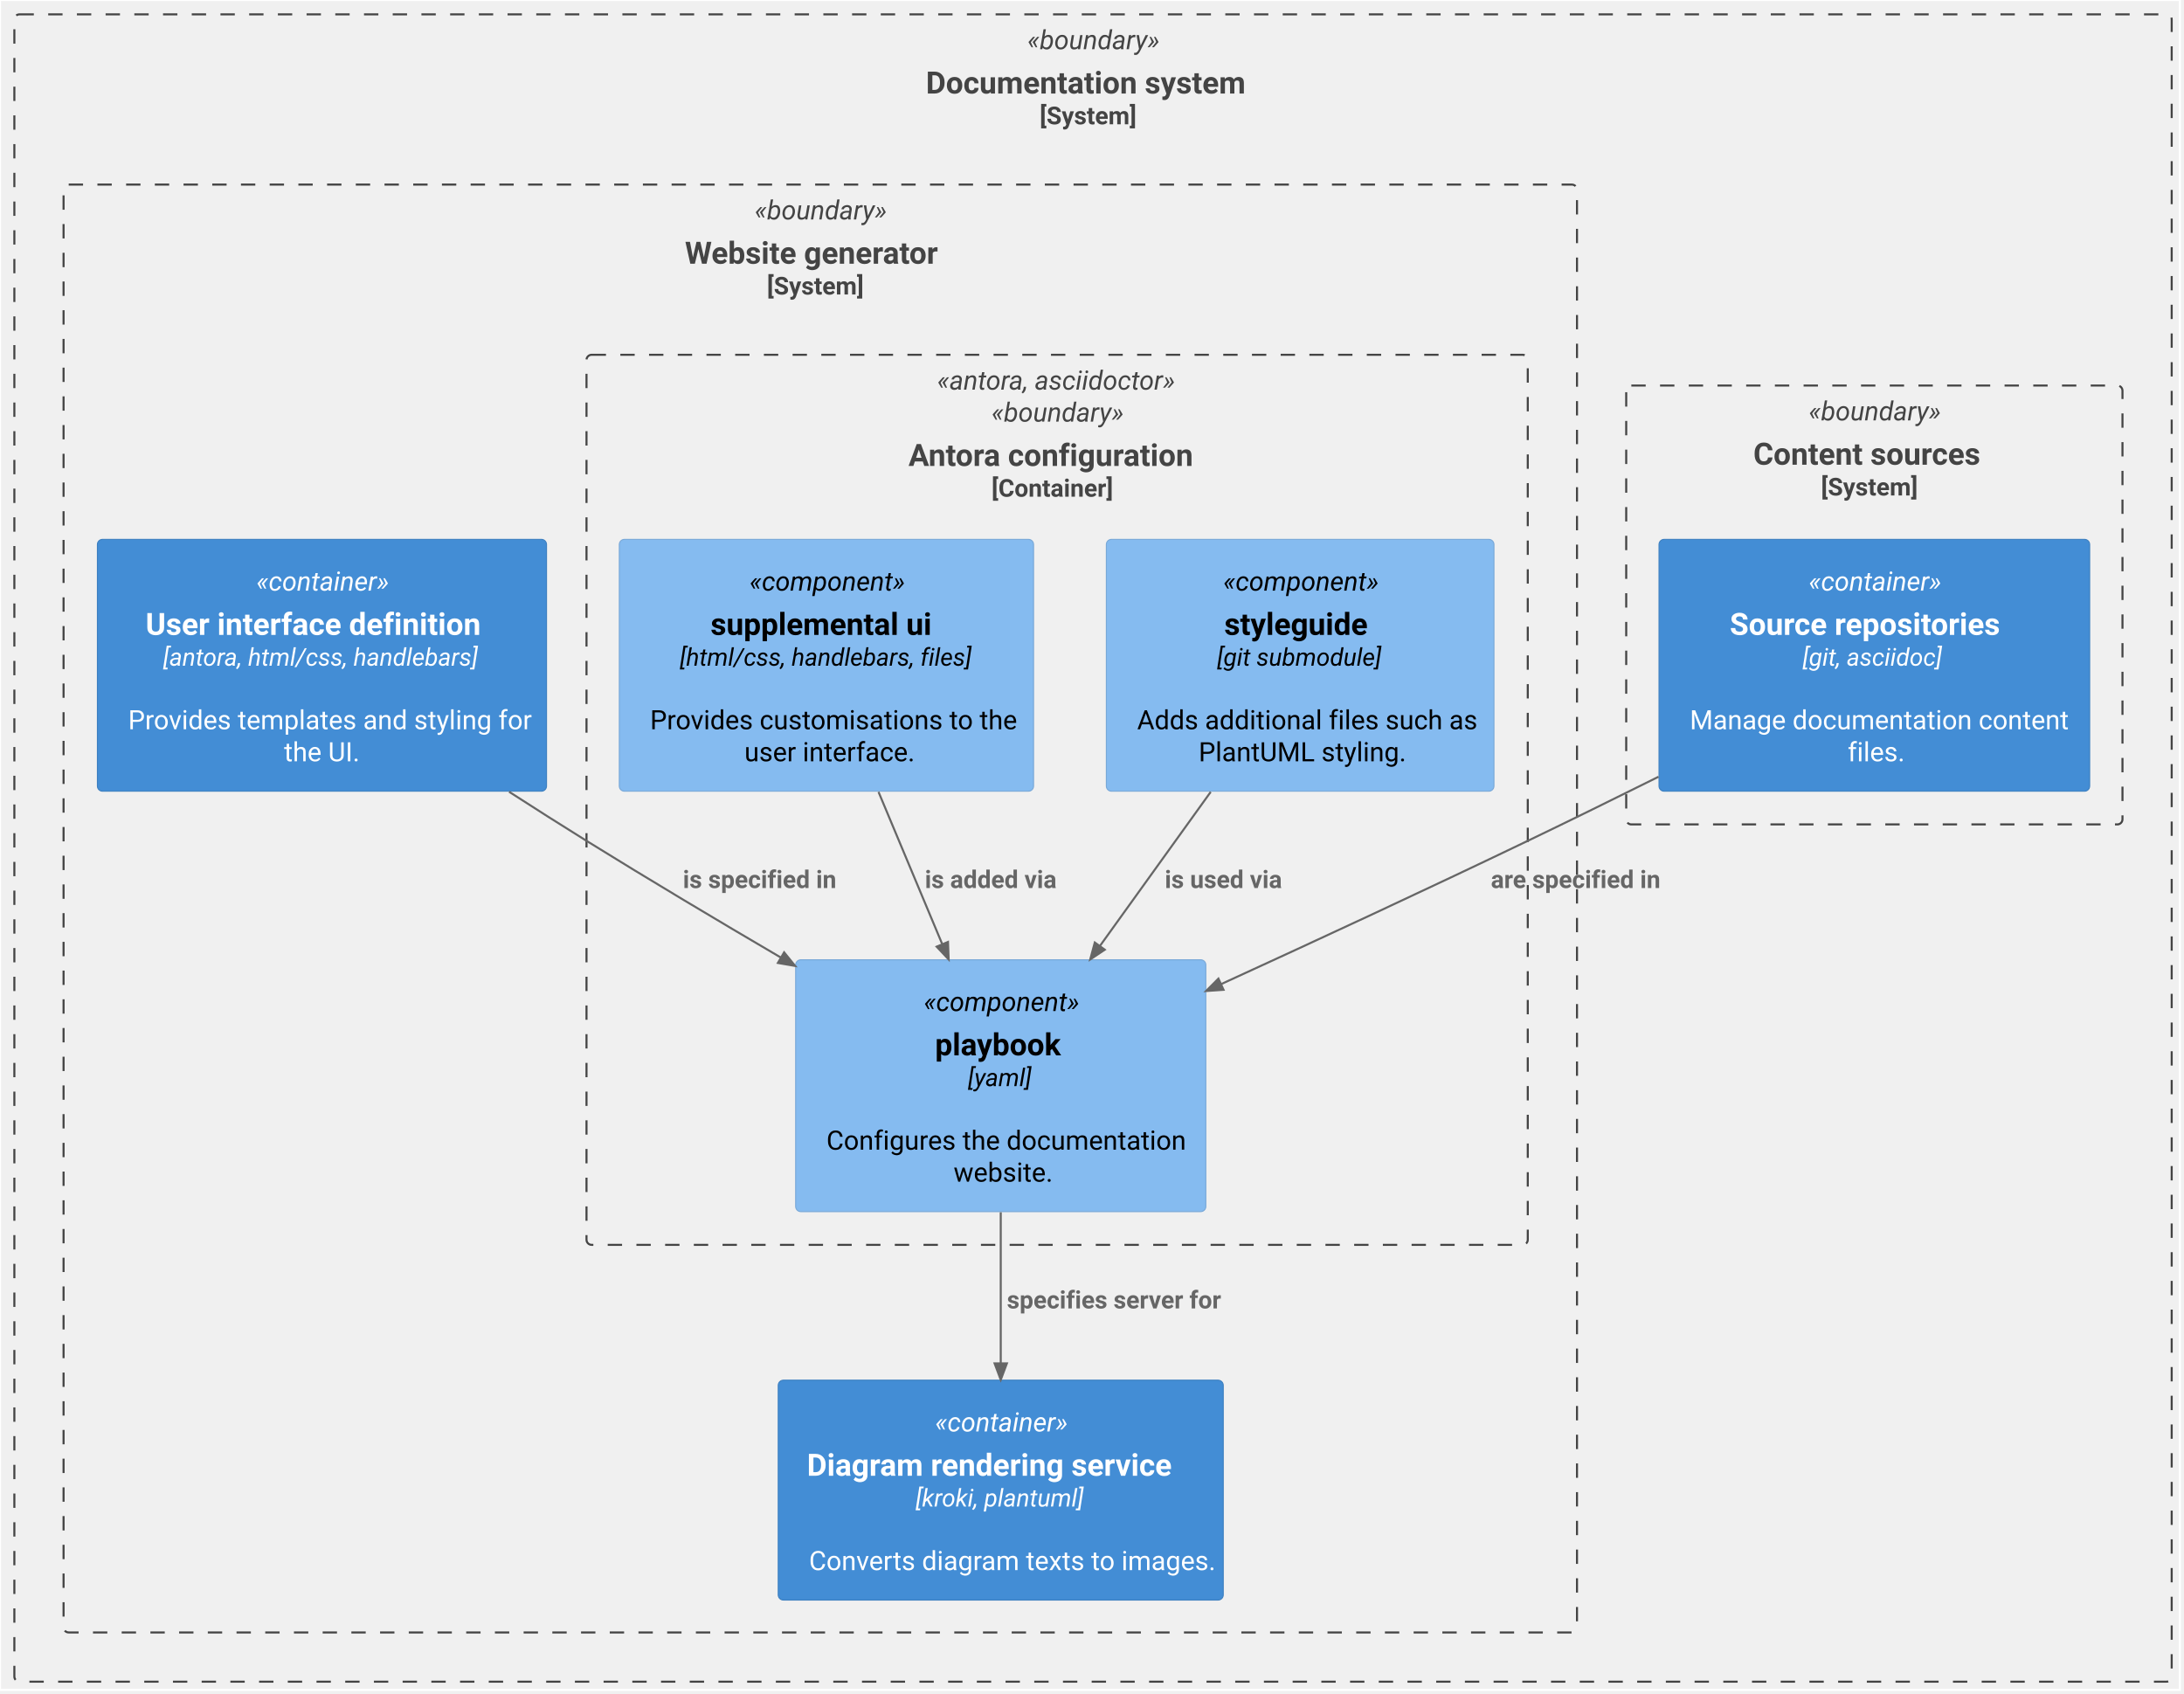
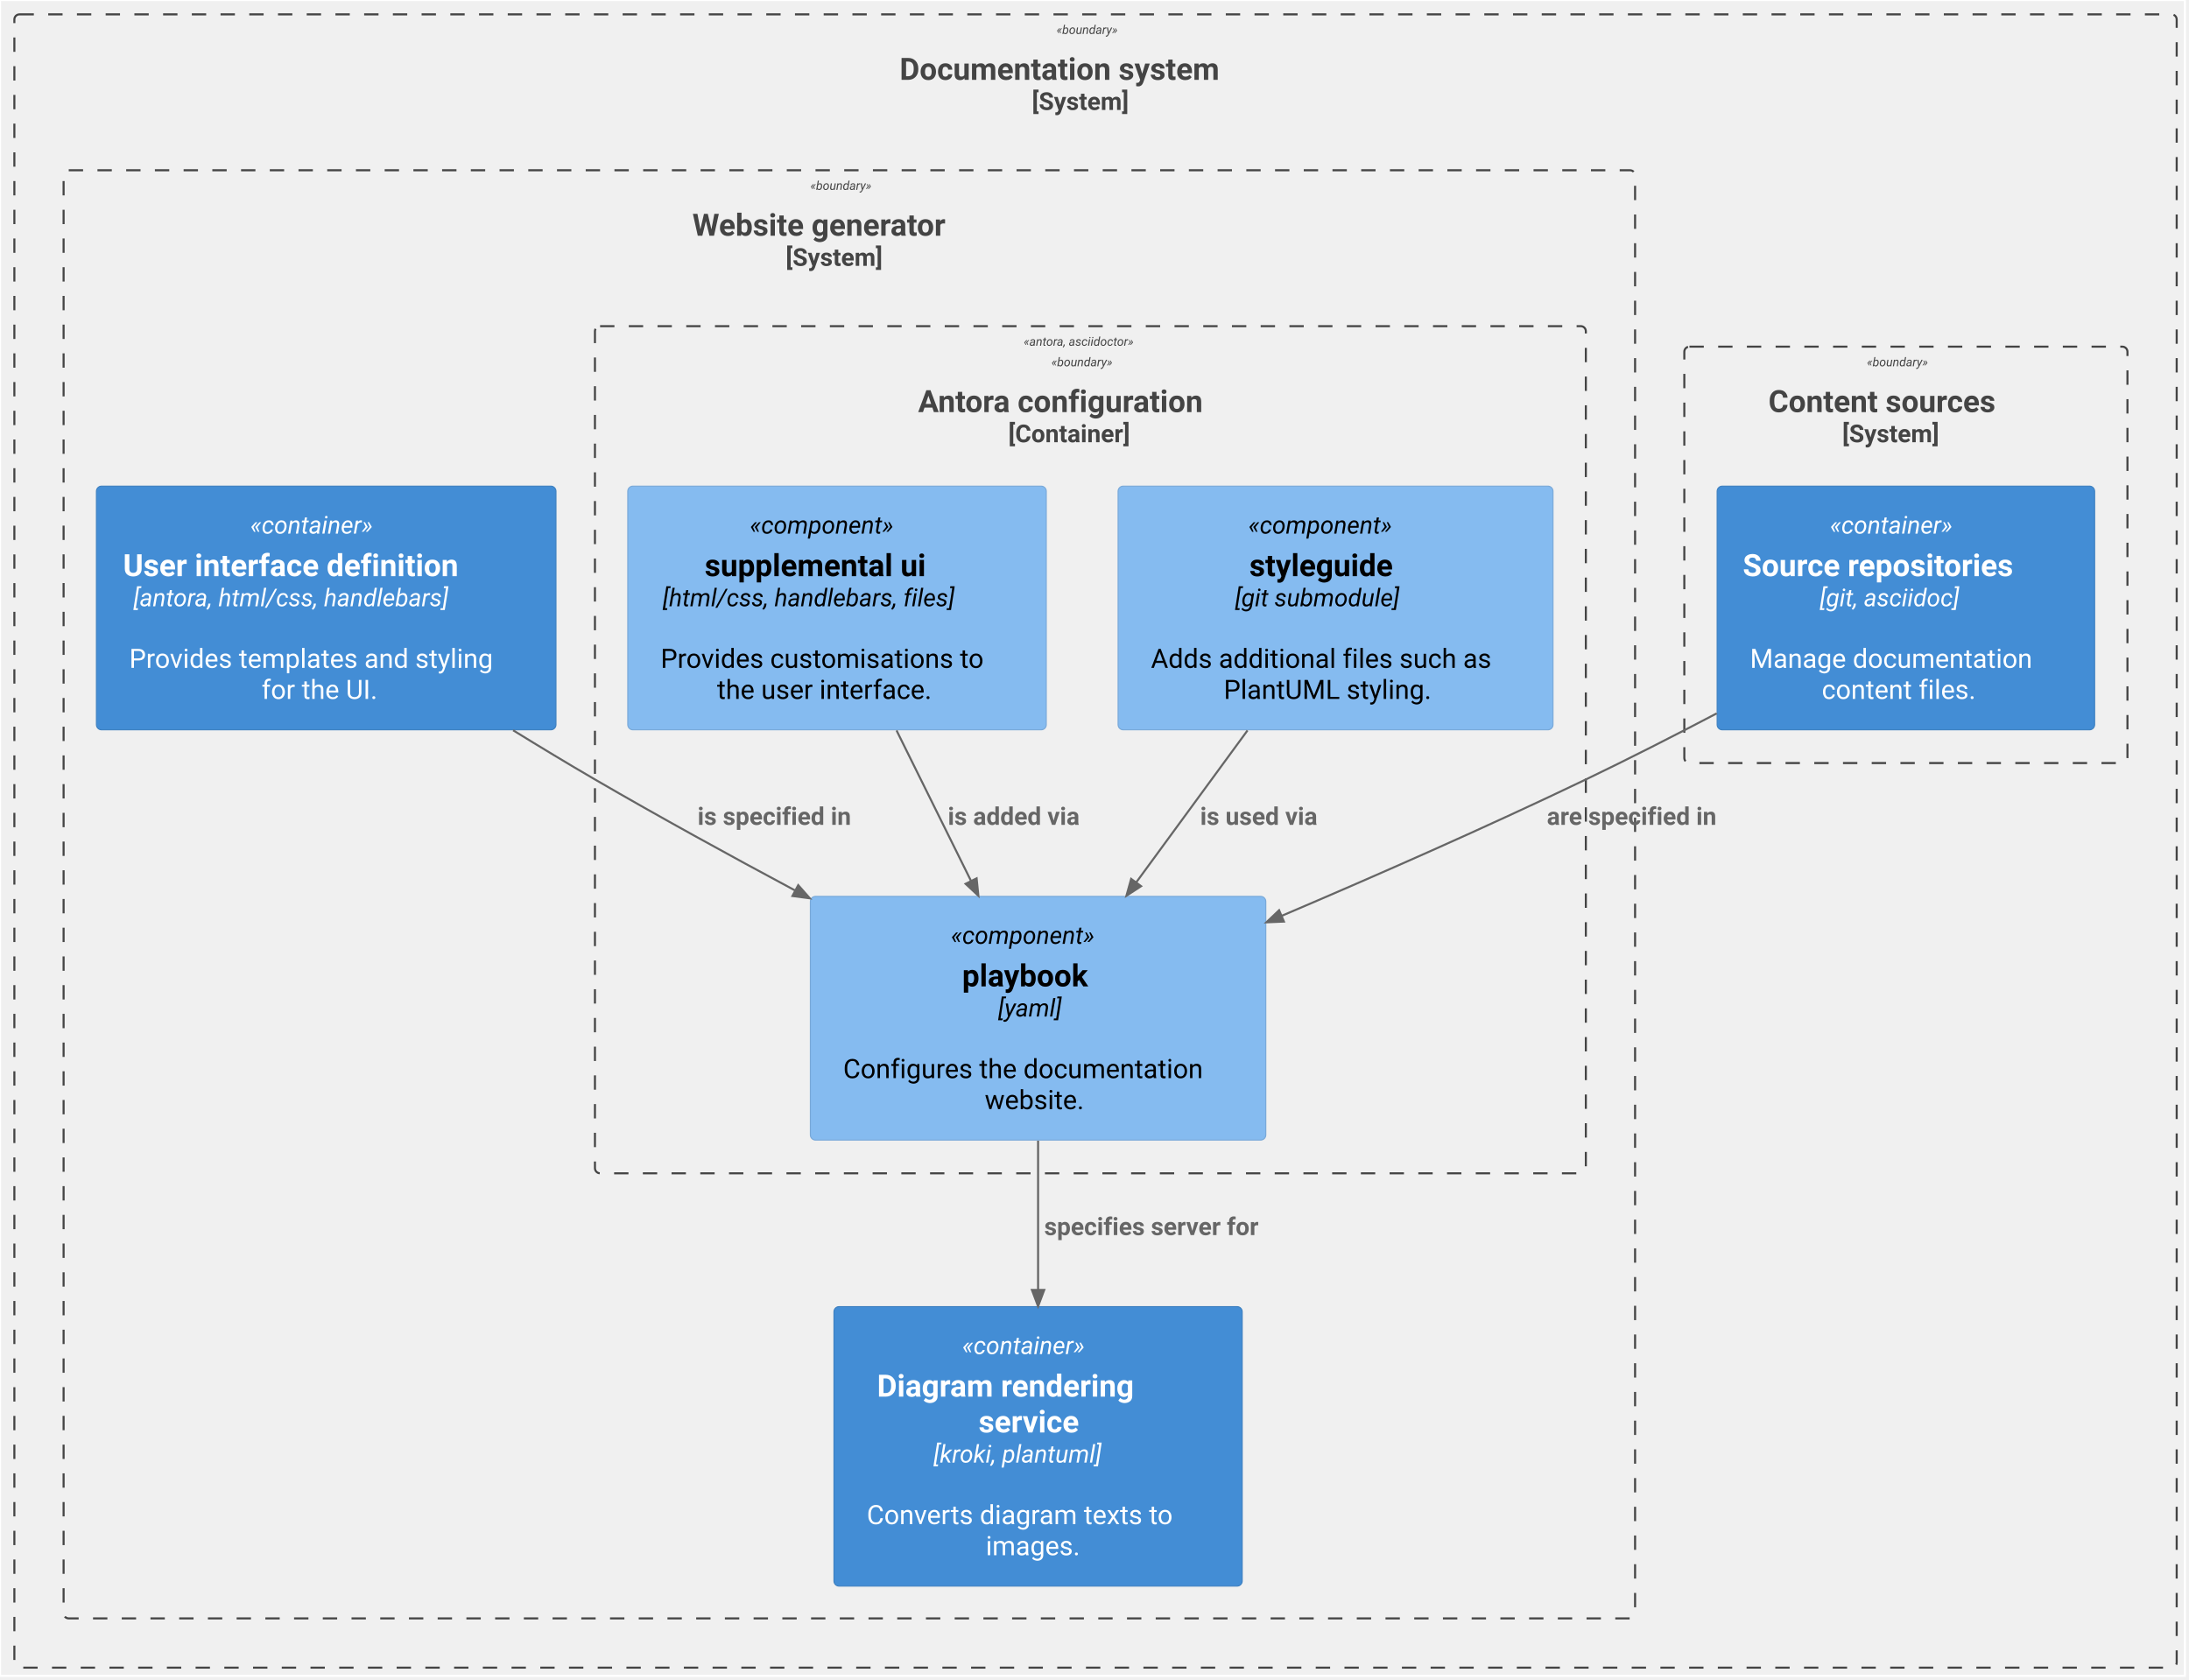
- <svg xmlns="http://www.w3.org/2000/svg" contentStyleType="text/css" height="826px" preserveAspectRatio="none" style="width:1065px;height:826px;background:#FFFFFF;" version="1.1" viewBox="0 0 1065 826" width="1065px" zoomAndPan="magnify">
+ <svg xmlns="http://www.w3.org/2000/svg" contentStyleType="text/css" height="819px" preserveAspectRatio="none" style="width:1067px;height:819px;background:#FFFFFF;" version="1.1" viewBox="0 0 1067 819" width="1067px" zoomAndPan="magnify">
  <defs />
  <g>
-     <rect fill="none" height="824" style="stroke:#FFFFFF;stroke-width:1.0;" width="1063" x="0" y="0" />
+     <rect fill="none" height="817" style="stroke:#FFFFFF;stroke-width:1.0;" width="1065" x="0" y="0" />
    <g id="cluster_doc_sys">
-       <rect height="813" rx="2.5" ry="2.5" style="stroke:#444444;stroke-width:1.0;fill:none;stroke-dasharray:7.0,7.0;" width="1052" x="7" y="7" />
-       <text fill="#444444" font-family="Roboto" font-size="13" font-style="italic" lengthAdjust="spacing" textLength="64" x="501" y="24">«boundary»</text>
-       <text fill="#444444" font-family="Roboto" font-size="15" font-weight="bold" lengthAdjust="spacing" textLength="163" x="451.5" y="45.6">Documentation system</text>
-       <text fill="#444444" font-family="Roboto" font-size="12" font-weight="bold" lengthAdjust="spacing" textLength="52" x="507" y="60.6">[System]</text>
+       <rect fill="none" height="806" rx="2.5" ry="2.5" style="stroke:#444444;stroke-width:1.0;stroke-dasharray:7.0,7.0;" width="1054" x="7" y="7" />
+       <text fill="#444444" font-family="Roboto" font-size="6" font-style="italic" lengthAdjust="spacing" textLength="38" x="515" y="16.569">«boundary»</text>
+       <text fill="#444444" font-family="Roboto" font-size="15" font-weight="bold" lengthAdjust="spacing" textLength="191" x="438.5" y="38.923">Documentation system</text>
+       <text fill="#444444" font-family="Roboto" font-size="12" font-weight="bold" lengthAdjust="spacing" textLength="62" x="503" y="53.6">[System]</text>
    </g>
    <g id="cluster_sources">
-       <rect height="214" rx="2.5" ry="2.5" style="stroke:#444444;stroke-width:1.0;fill:none;stroke-dasharray:7.0,7.0;" width="242" x="793" y="188" />
-       <text fill="#444444" font-family="Roboto" font-size="13" font-style="italic" lengthAdjust="spacing" textLength="64" x="882" y="205">«boundary»</text>
-       <text fill="#444444" font-family="Roboto" font-size="15" font-weight="bold" lengthAdjust="spacing" textLength="118" x="855" y="226.6">Content sources</text>
-       <text fill="#444444" font-family="Roboto" font-size="12" font-weight="bold" lengthAdjust="spacing" textLength="52" x="888" y="241.6">[System]</text>
+       <rect fill="none" height="203" rx="2.5" ry="2.5" style="stroke:#444444;stroke-width:1.0;stroke-dasharray:7.0,7.0;" width="216" x="821" y="169" />
+       <text fill="#444444" font-family="Roboto" font-size="6" font-style="italic" lengthAdjust="spacing" textLength="38" x="910" y="178.569">«boundary»</text>
+       <text fill="#444444" font-family="Roboto" font-size="15" font-weight="bold" lengthAdjust="spacing" textLength="134" x="862" y="200.923">Content sources</text>
+       <text fill="#444444" font-family="Roboto" font-size="12" font-weight="bold" lengthAdjust="spacing" textLength="62" x="898" y="215.6">[System]</text>
    </g>
    <g id="cluster_sitegen">
-       <rect height="706" rx="2.5" ry="2.5" style="stroke:#444444;stroke-width:1.0;fill:none;stroke-dasharray:7.0,7.0;" width="738" x="31" y="90" />
-       <text fill="#444444" font-family="Roboto" font-size="13" font-style="italic" lengthAdjust="spacing" textLength="64" x="368" y="107">«boundary»</text>
-       <text fill="#444444" font-family="Roboto" font-size="15" font-weight="bold" lengthAdjust="spacing" textLength="132" x="334" y="128.6">Website generator</text>
-       <text fill="#444444" font-family="Roboto" font-size="12" font-weight="bold" lengthAdjust="spacing" textLength="52" x="374" y="143.6">[System]</text>
+       <rect fill="none" height="706" rx="2.5" ry="2.5" style="stroke:#444444;stroke-width:1.0;stroke-dasharray:7.0,7.0;" width="766" x="31" y="83" />
+       <text fill="#444444" font-family="Roboto" font-size="6" font-style="italic" lengthAdjust="spacing" textLength="38" x="395" y="92.569">«boundary»</text>
+       <text fill="#444444" font-family="Roboto" font-size="15" font-weight="bold" lengthAdjust="spacing" textLength="153" x="337.5" y="114.923">Website generator</text>
+       <text fill="#444444" font-family="Roboto" font-size="12" font-weight="bold" lengthAdjust="spacing" textLength="62" x="383" y="129.6">[System]</text>
    </g>
    <g id="cluster_antora">
-       <rect height="434" rx="2.5" ry="2.5" style="stroke:#444444;stroke-width:1.0;fill:none;stroke-dasharray:7.0,7.0;" width="459" x="286" y="173" />
-       <text fill="#444444" font-family="Roboto" font-size="13" font-style="italic" lengthAdjust="spacing" textLength="117" x="457" y="190">«antora, asciidoctor»</text>
-       <text fill="#444444" font-family="Roboto" font-size="13" font-style="italic" lengthAdjust="spacing" textLength="64" x="483.5" y="205.6">«boundary»</text>
-       <text fill="#444444" font-family="Roboto" font-size="15" font-weight="bold" lengthAdjust="spacing" textLength="145" x="443" y="227.2">Antora configuration</text>
-       <text fill="#444444" font-family="Roboto" font-size="12" font-weight="bold" lengthAdjust="spacing" textLength="64" x="483.5" y="242.2">[Container]</text>
+       <rect fill="none" height="413" rx="2.5" ry="2.5" style="stroke:#444444;stroke-width:1.0;stroke-dasharray:7.0,7.0;" width="483" x="290" y="159" />
+       <text fill="#444444" font-family="Roboto" font-size="6" font-style="italic" lengthAdjust="spacing" textLength="65" x="499" y="168.569">«antora, asciidoctor»</text>
+       <text fill="#444444" font-family="Roboto" font-size="6" font-style="italic" lengthAdjust="spacing" textLength="38" x="512.5" y="178.569">«boundary»</text>
+       <text fill="#444444" font-family="Roboto" font-size="15" font-weight="bold" lengthAdjust="spacing" textLength="168" x="447.5" y="200.923">Antora configuration</text>
+       <text fill="#444444" font-family="Roboto" font-size="12" font-weight="bold" lengthAdjust="spacing" textLength="80" x="491.5" y="215.6">[Container]</text>
    </g>
    <g id="elem_source_repos">
-       <rect fill="#438DD5" height="122.8" rx="2.5" ry="2.5" style="stroke:#3C7FC0;stroke-width:0.5;" width="210" x="809" y="263" />
-       <text fill="#FFFFFF" font-family="Roboto" font-size="13" font-style="italic" lengthAdjust="spacing" textLength="64" x="882" y="288">«container»</text>
-       <text fill="#FFFFFF" font-family="Roboto" font-size="15" font-weight="bold" lengthAdjust="spacing" textLength="141" x="843.5" y="309.6">Source repositories</text>
-       <text fill="#FFFFFF" font-family="Roboto" font-size="12" font-style="italic" lengthAdjust="spacing" textLength="70" x="879" y="324.6">[git, asciidoc]</text>
-       <text fill="#FFFFFF" font-family="Roboto" font-size="13" lengthAdjust="spacing" textLength="4" x="912.5" y="340"> </text>
-       <text fill="#FFFFFF" font-family="Roboto" font-size="13" lengthAdjust="spacing" textLength="180" x="824" y="355.6">Manage documentation content</text>
-       <text fill="#FFFFFF" font-family="Roboto" font-size="13" lengthAdjust="spacing" textLength="26" x="901" y="371.2">files.</text>
+       <rect fill="#438DD5" height="118.797" rx="2.5" ry="2.5" style="stroke:#3C7FC0;stroke-width:0.5;" width="184" x="837" y="237" />
+       <text fill="#FFFFFF" font-family="Roboto" font-size="12" font-style="italic" lengthAdjust="spacing" textLength="74" x="892" y="260.139">«container»</text>
+       <text fill="#FFFFFF" font-family="Roboto" font-size="15" font-weight="bold" lengthAdjust="spacing" textLength="159" x="849.5" y="280.892">Source repositories</text>
+       <text fill="#FFFFFF" font-family="Roboto" font-size="12" font-style="italic" lengthAdjust="spacing" textLength="84" x="887" y="295.568">[git, asciidoc]</text>
+       <text fill="#FFFFFF" font-family="Roboto" font-size="13" lengthAdjust="spacing" textLength="4" x="927" y="310.465"> </text>
+       <text fill="#FFFFFF" font-family="Roboto" font-size="13" lengthAdjust="spacing" textLength="152" x="853" y="325.598">Manage documentation</text>
+       <text fill="#FFFFFF" font-family="Roboto" font-size="13" lengthAdjust="spacing" textLength="82" x="888" y="340.731">content files.</text>
    </g>
    <g id="elem_ui">
-       <rect fill="#438DD5" height="122.8" rx="2.5" ry="2.5" style="stroke:#3C7FC0;stroke-width:0.5;" width="219" x="47.5" y="263" />
-       <text fill="#FFFFFF" font-family="Roboto" font-size="13" font-style="italic" lengthAdjust="spacing" textLength="64" x="125" y="288">«container»</text>
-       <text fill="#FFFFFF" font-family="Roboto" font-size="15" font-weight="bold" lengthAdjust="spacing" textLength="172" x="71" y="309.6">User interface definition</text>
-       <text fill="#FFFFFF" font-family="Roboto" font-size="12" font-style="italic" lengthAdjust="spacing" textLength="155" x="79.5" y="324.6">[antora, html/css, handlebars]</text>
-       <text fill="#FFFFFF" font-family="Roboto" font-size="13" lengthAdjust="spacing" textLength="4" x="155.5" y="340"> </text>
-       <text fill="#FFFFFF" font-family="Roboto" font-size="13" lengthAdjust="spacing" textLength="189" x="62.5" y="355.6">Provides templates and styling for</text>
-       <text fill="#FFFFFF" font-family="Roboto" font-size="13" lengthAdjust="spacing" textLength="37" x="138.5" y="371.2">the UI.</text>
+       <rect fill="#438DD5" height="118.797" rx="2.5" ry="2.5" style="stroke:#3C7FC0;stroke-width:0.5;" width="224" x="47" y="237" />
+       <text fill="#FFFFFF" font-family="Roboto" font-size="12" font-style="italic" lengthAdjust="spacing" textLength="74" x="122" y="260.139">«container»</text>
+       <text fill="#FFFFFF" font-family="Roboto" font-size="15" font-weight="bold" lengthAdjust="spacing" textLength="198" x="60" y="280.892">User interface definition</text>
+       <text fill="#FFFFFF" font-family="Roboto" font-size="12" font-style="italic" lengthAdjust="spacing" textLength="188" x="65" y="295.568">[antora, html/css, handlebars]</text>
+       <text fill="#FFFFFF" font-family="Roboto" font-size="13" lengthAdjust="spacing" textLength="4" x="157" y="310.465"> </text>
+       <text fill="#FFFFFF" font-family="Roboto" font-size="13" lengthAdjust="spacing" textLength="196" x="63" y="325.598">Provides templates and styling</text>
+       <text fill="#FFFFFF" font-family="Roboto" font-size="13" lengthAdjust="spacing" textLength="63" x="127.5" y="340.731">for the UI.</text>
    </g>
    <g id="elem_kroki">
-       <rect fill="#438DD5" height="107.2" rx="2.5" ry="2.5" style="stroke:#3C7FC0;stroke-width:0.5;" width="217" x="379.5" y="673" />
-       <text fill="#FFFFFF" font-family="Roboto" font-size="13" font-style="italic" lengthAdjust="spacing" textLength="64" x="456" y="698">«container»</text>
-       <text fill="#FFFFFF" font-family="Roboto" font-size="15" font-weight="bold" lengthAdjust="spacing" textLength="189" x="393.5" y="719.6">Diagram rendering service</text>
-       <text fill="#FFFFFF" font-family="Roboto" font-size="12" font-style="italic" lengthAdjust="spacing" textLength="83" x="446.5" y="734.6">[kroki, plantuml]</text>
-       <text fill="#FFFFFF" font-family="Roboto" font-size="13" lengthAdjust="spacing" textLength="4" x="486.5" y="750"> </text>
-       <text fill="#FFFFFF" font-family="Roboto" font-size="13" lengthAdjust="spacing" textLength="190" x="394.5" y="765.6">Converts diagram texts to images.</text>
+       <rect fill="#438DD5" height="136.258" rx="2.5" ry="2.5" style="stroke:#3C7FC0;stroke-width:0.5;" width="199" x="406.5" y="637" />
+       <text fill="#FFFFFF" font-family="Roboto" font-size="12" font-style="italic" lengthAdjust="spacing" textLength="74" x="469" y="660.139">«container»</text>
+       <text fill="#FFFFFF" font-family="Roboto" font-size="15" font-weight="bold" lengthAdjust="spacing" textLength="152" x="427.5" y="680.892">Diagram rendering</text>
+       <text fill="#FFFFFF" font-family="Roboto" font-size="15" font-weight="bold" lengthAdjust="spacing" textLength="58" x="477" y="698.353">service</text>
+       <text fill="#FFFFFF" font-family="Roboto" font-size="12" font-style="italic" lengthAdjust="spacing" textLength="102" x="455" y="713.029">[kroki, plantuml]</text>
+       <text fill="#FFFFFF" font-family="Roboto" font-size="13" lengthAdjust="spacing" textLength="4" x="504" y="727.926"> </text>
+       <text fill="#FFFFFF" font-family="Roboto" font-size="13" lengthAdjust="spacing" textLength="167" x="422.5" y="743.059">Converts diagram texts to</text>
+       <text fill="#FFFFFF" font-family="Roboto" font-size="13" lengthAdjust="spacing" textLength="51" x="480.5" y="758.192">images.</text>
    </g>
    <g id="elem_supplementalui">
-       <rect fill="#85BBF0" height="122.8" rx="2.5" ry="2.5" style="stroke:#78A8D8;stroke-width:0.5;" width="202" x="302" y="263" />
-       <text fill="#000000" font-family="Roboto" font-size="13" font-style="italic" lengthAdjust="spacing" textLength="75" x="365.5" y="288">«component»</text>
-       <text fill="#000000" font-family="Roboto" font-size="15" font-weight="bold" lengthAdjust="spacing" textLength="113" x="346.5" y="309.6">supplemental ui</text>
-       <text fill="#000000" font-family="Roboto" font-size="12" font-style="italic" lengthAdjust="spacing" textLength="143" x="331.5" y="324.6">[html/css, handlebars, files]</text>
-       <text fill="#000000" font-family="Roboto" font-size="13" lengthAdjust="spacing" textLength="4" x="401.5" y="340"> </text>
-       <text fill="#000000" font-family="Roboto" font-size="13" lengthAdjust="spacing" textLength="172" x="317" y="355.6">Provides customisations to the</text>
-       <text fill="#000000" font-family="Roboto" font-size="13" lengthAdjust="spacing" textLength="80" x="363" y="371.2">user interface.</text>
+       <rect fill="#85BBF0" height="118.797" rx="2.5" ry="2.5" style="stroke:#78A8D8;stroke-width:0.5;" width="204" x="306" y="237" />
+       <text fill="#000000" font-family="Roboto" font-size="12" font-style="italic" lengthAdjust="spacing" textLength="85" x="365.5" y="260.139">«component»</text>
+       <text fill="#000000" font-family="Roboto" font-size="15" font-weight="bold" lengthAdjust="spacing" textLength="129" x="343.5" y="280.892">supplemental ui</text>
+       <text fill="#000000" font-family="Roboto" font-size="12" font-style="italic" lengthAdjust="spacing" textLength="170" x="323" y="295.568">[html/css, handlebars, files]</text>
+       <text fill="#000000" font-family="Roboto" font-size="13" lengthAdjust="spacing" textLength="4" x="406" y="310.465"> </text>
+       <text fill="#000000" font-family="Roboto" font-size="13" lengthAdjust="spacing" textLength="172" x="322" y="325.598">Provides customisations to</text>
+       <text fill="#000000" font-family="Roboto" font-size="13" lengthAdjust="spacing" textLength="117" x="349.5" y="340.731">the user interface.</text>
    </g>
    <g id="elem_playbook">
-       <rect fill="#85BBF0" height="122.8" rx="2.5" ry="2.5" style="stroke:#78A8D8;stroke-width:0.5;" width="200" x="388" y="468" />
-       <text fill="#000000" font-family="Roboto" font-size="13" font-style="italic" lengthAdjust="spacing" textLength="75" x="450.5" y="493">«component»</text>
-       <text fill="#000000" font-family="Roboto" font-size="15" font-weight="bold" lengthAdjust="spacing" textLength="64" x="456" y="514.6">playbook</text>
-       <text fill="#000000" font-family="Roboto" font-size="12" font-style="italic" lengthAdjust="spacing" textLength="32" x="472" y="529.6">[yaml]</text>
-       <text fill="#000000" font-family="Roboto" font-size="13" lengthAdjust="spacing" textLength="4" x="486.5" y="545"> </text>
-       <text fill="#000000" font-family="Roboto" font-size="13" lengthAdjust="spacing" textLength="170" x="403" y="560.6">Configures the documentation</text>
-       <text fill="#000000" font-family="Roboto" font-size="13" lengthAdjust="spacing" textLength="46" x="465" y="576.2">website.</text>
+       <rect fill="#85BBF0" height="118.797" rx="2.5" ry="2.5" style="stroke:#78A8D8;stroke-width:0.5;" width="222" x="395" y="437" />
+       <text fill="#000000" font-family="Roboto" font-size="12" font-style="italic" lengthAdjust="spacing" textLength="85" x="463.5" y="460.139">«component»</text>
+       <text fill="#000000" font-family="Roboto" font-size="15" font-weight="bold" lengthAdjust="spacing" textLength="74" x="469" y="480.892">playbook</text>
+       <text fill="#000000" font-family="Roboto" font-size="12" font-style="italic" lengthAdjust="spacing" textLength="39" x="486.5" y="495.568">[yaml]</text>
+       <text fill="#000000" font-family="Roboto" font-size="13" lengthAdjust="spacing" textLength="4" x="504" y="510.465"> </text>
+       <text fill="#000000" font-family="Roboto" font-size="13" lengthAdjust="spacing" textLength="194" x="411" y="525.598">Configures the documentation</text>
+       <text fill="#000000" font-family="Roboto" font-size="13" lengthAdjust="spacing" textLength="52" x="480" y="540.731">website.</text>
    </g>
    <g id="elem_styleguide">
-       <rect fill="#85BBF0" height="122.8" rx="2.5" ry="2.5" style="stroke:#78A8D8;stroke-width:0.5;" width="189" x="539.5" y="263" />
-       <text fill="#000000" font-family="Roboto" font-size="13" font-style="italic" lengthAdjust="spacing" textLength="75" x="596.5" y="288">«component»</text>
-       <text fill="#000000" font-family="Roboto" font-size="15" font-weight="bold" lengthAdjust="spacing" textLength="74" x="597" y="309.6">styleguide</text>
-       <text fill="#000000" font-family="Roboto" font-size="12" font-style="italic" lengthAdjust="spacing" textLength="81" x="593.5" y="324.6">[git submodule]</text>
-       <text fill="#000000" font-family="Roboto" font-size="13" lengthAdjust="spacing" textLength="4" x="632.5" y="340"> </text>
-       <text fill="#000000" font-family="Roboto" font-size="13" lengthAdjust="spacing" textLength="159" x="554.5" y="355.6">Adds additional files such as</text>
-       <text fill="#000000" font-family="Roboto" font-size="13" lengthAdjust="spacing" textLength="99" x="584.5" y="371.2">PlantUML styling.</text>
+       <rect fill="#85BBF0" height="118.797" rx="2.5" ry="2.5" style="stroke:#78A8D8;stroke-width:0.5;" width="212" x="545" y="237" />
+       <text fill="#000000" font-family="Roboto" font-size="12" font-style="italic" lengthAdjust="spacing" textLength="85" x="608.5" y="260.139">«component»</text>
+       <text fill="#000000" font-family="Roboto" font-size="15" font-weight="bold" lengthAdjust="spacing" textLength="84" x="609" y="280.892">styleguide</text>
+       <text fill="#000000" font-family="Roboto" font-size="12" font-style="italic" lengthAdjust="spacing" textLength="98" x="602" y="295.568">[git submodule]</text>
+       <text fill="#000000" font-family="Roboto" font-size="13" lengthAdjust="spacing" textLength="4" x="649" y="310.465"> </text>
+       <text fill="#000000" font-family="Roboto" font-size="13" lengthAdjust="spacing" textLength="180" x="561" y="325.598">Adds additional files such as</text>
+       <text fill="#000000" font-family="Roboto" font-size="13" lengthAdjust="spacing" textLength="109" x="596.5" y="340.731">PlantUML styling.</text>
    </g>
    <g id="link_supplementalui_playbook">
-       <path d="M428.39,386.13 C438.14,409.43 449.34,436.18 459.38,460.15 " fill="none" id="supplementalui-to-playbook" style="stroke:#666666;stroke-width:1.0;" />
-       <polygon fill="#666666" points="462.6,467.83,462.284,459.292,456.748,461.605,462.6,467.83" style="stroke:#666666;stroke-width:1.0;" />
-       <text fill="#666666" font-family="Roboto" font-size="12" font-weight="bold" lengthAdjust="spacing" textLength="67" x="451" y="433">is added via</text>
+       <path d="M437.01,356.1 C448.41,379.15 461.56,405.72 473.3,429.44 " fill="none" id="supplementalui-to-playbook" style="stroke:#666666;stroke-width:1.0;" />
+       <polygon fill="#666666" points="476.9,436.71,476.033,428.21,470.658,430.876,476.9,436.71" style="stroke:#666666;stroke-width:1.0;" />
+       <text fill="#666666" font-family="Roboto" font-size="12" font-weight="bold" lengthAdjust="spacing" textLength="85" x="462" y="402.139">is added via</text>
    </g>
    <g id="link_styleguide_playbook">
-       <path d="M590.39,386.13 C573.42,409.73 553.9,436.87 536.49,461.08 " fill="none" id="styleguide-to-playbook" style="stroke:#666666;stroke-width:1.0;" />
-       <polygon fill="#666666" points="531.63,467.83,538.735,463.084,533.863,459.583,531.63,467.83" style="stroke:#666666;stroke-width:1.0;" />
-       <text fill="#666666" font-family="Roboto" font-size="12" font-weight="bold" lengthAdjust="spacing" textLength="60" x="568" y="433">is used via</text>
+       <path d="M608.08,356.1 C591.06,379.35 571.41,406.18 553.93,430.05 " fill="none" id="styleguide-to-playbook" style="stroke:#666666;stroke-width:1.0;" />
+       <polygon fill="#666666" points="549.06,436.71,556.207,432.028,551.366,428.483,549.06,436.71" style="stroke:#666666;stroke-width:1.0;" />
+       <text fill="#666666" font-family="Roboto" font-size="12" font-weight="bold" lengthAdjust="spacing" textLength="75" x="585" y="402.139">is used via</text>
    </g>
    <g id="link_ui_playbook">
-       <path d="M248.25,386.07 C260.87,394.21 273.71,402.38 286,410 C316.52,428.93 350.02,448.9 380.82,466.94 " fill="none" id="ui-to-playbook" style="stroke:#666666;stroke-width:1.0;" />
-       <polygon fill="#666666" points="387.75,471,382.364,464.367,379.331,469.544,387.75,471" style="stroke:#666666;stroke-width:1.0;" />
-       <text fill="#666666" font-family="Roboto" font-size="12" font-weight="bold" lengthAdjust="spacing" textLength="78" x="333" y="433">is specified in</text>
+       <path d="M250.11,356.03 C263.4,364.23 276.99,372.44 290,380 C321.27,398.18 355.61,417.03 387.53,434.1 " fill="none" id="ui-to-playbook" style="stroke:#666666;stroke-width:1.0;" />
+       <polygon fill="#666666" points="394.73,437.94,389.088,431.524,386.26,436.815,394.73,437.94" style="stroke:#666666;stroke-width:1.0;" />
+       <text fill="#666666" font-family="Roboto" font-size="12" font-weight="bold" lengthAdjust="spacing" textLength="97" x="340" y="402.139">is specified in</text>
    </g>
    <g id="link_playbook_kroki">
-       <path d="M488,591.13 C488,614.53 488,641.26 488,664.68 " fill="none" id="playbook-to-kroki" style="stroke:#666666;stroke-width:1.0;" />
-       <polygon fill="#666666" points="488,672.81,491,664.81,485,664.81,488,672.81" style="stroke:#666666;stroke-width:1.0;" />
-       <text fill="#666666" font-family="Roboto" font-size="12" font-weight="bold" lengthAdjust="spacing" textLength="111" x="491" y="638">specifies server for</text>
+       <path d="M506,556.12 C506,578.73 506,604.86 506,628.82 " fill="none" id="playbook-to-kroki" style="stroke:#666666;stroke-width:1.0;" />
+       <polygon fill="#666666" points="506,636.85,509,628.85,503,628.85,506,636.85" style="stroke:#666666;stroke-width:1.0;" />
+       <text fill="#666666" font-family="Roboto" font-size="12" font-weight="bold" lengthAdjust="spacing" textLength="136" x="509" y="602.139">specifies server for</text>
    </g>
    <g id="link_source_repos_playbook">
-       <path d="M808.78,378.75 C787.71,389.23 765.7,400.06 745,410 C696.13,433.48 641.64,458.73 595.46,479.87 " fill="none" id="source_repos-to-playbook" style="stroke:#666666;stroke-width:1.0;" />
-       <polygon fill="#666666" points="588.12,483.23,596.643,482.634,594.15,477.177,588.12,483.23" style="stroke:#666666;stroke-width:1.0;" />
-       <text fill="#666666" font-family="Roboto" font-size="12" font-weight="bold" lengthAdjust="spacing" textLength="87" x="727" y="433">are specified in</text>
+       <path d="M836.81,347.78 C815.98,358.71 793.85,369.99 773,380 C725.02,403.02 671.31,426.66 624.71,446.5 " fill="none" id="source_repos-to-playbook" style="stroke:#666666;stroke-width:1.0;" />
+       <polygon fill="#666666" points="617.29,449.65,625.826,449.28,623.478,443.759,617.29,449.65" style="stroke:#666666;stroke-width:1.0;" />
+       <text fill="#666666" font-family="Roboto" font-size="12" font-weight="bold" lengthAdjust="spacing" textLength="109" x="754" y="402.139">are specified in</text>
    </g>
  </g>
</svg>
